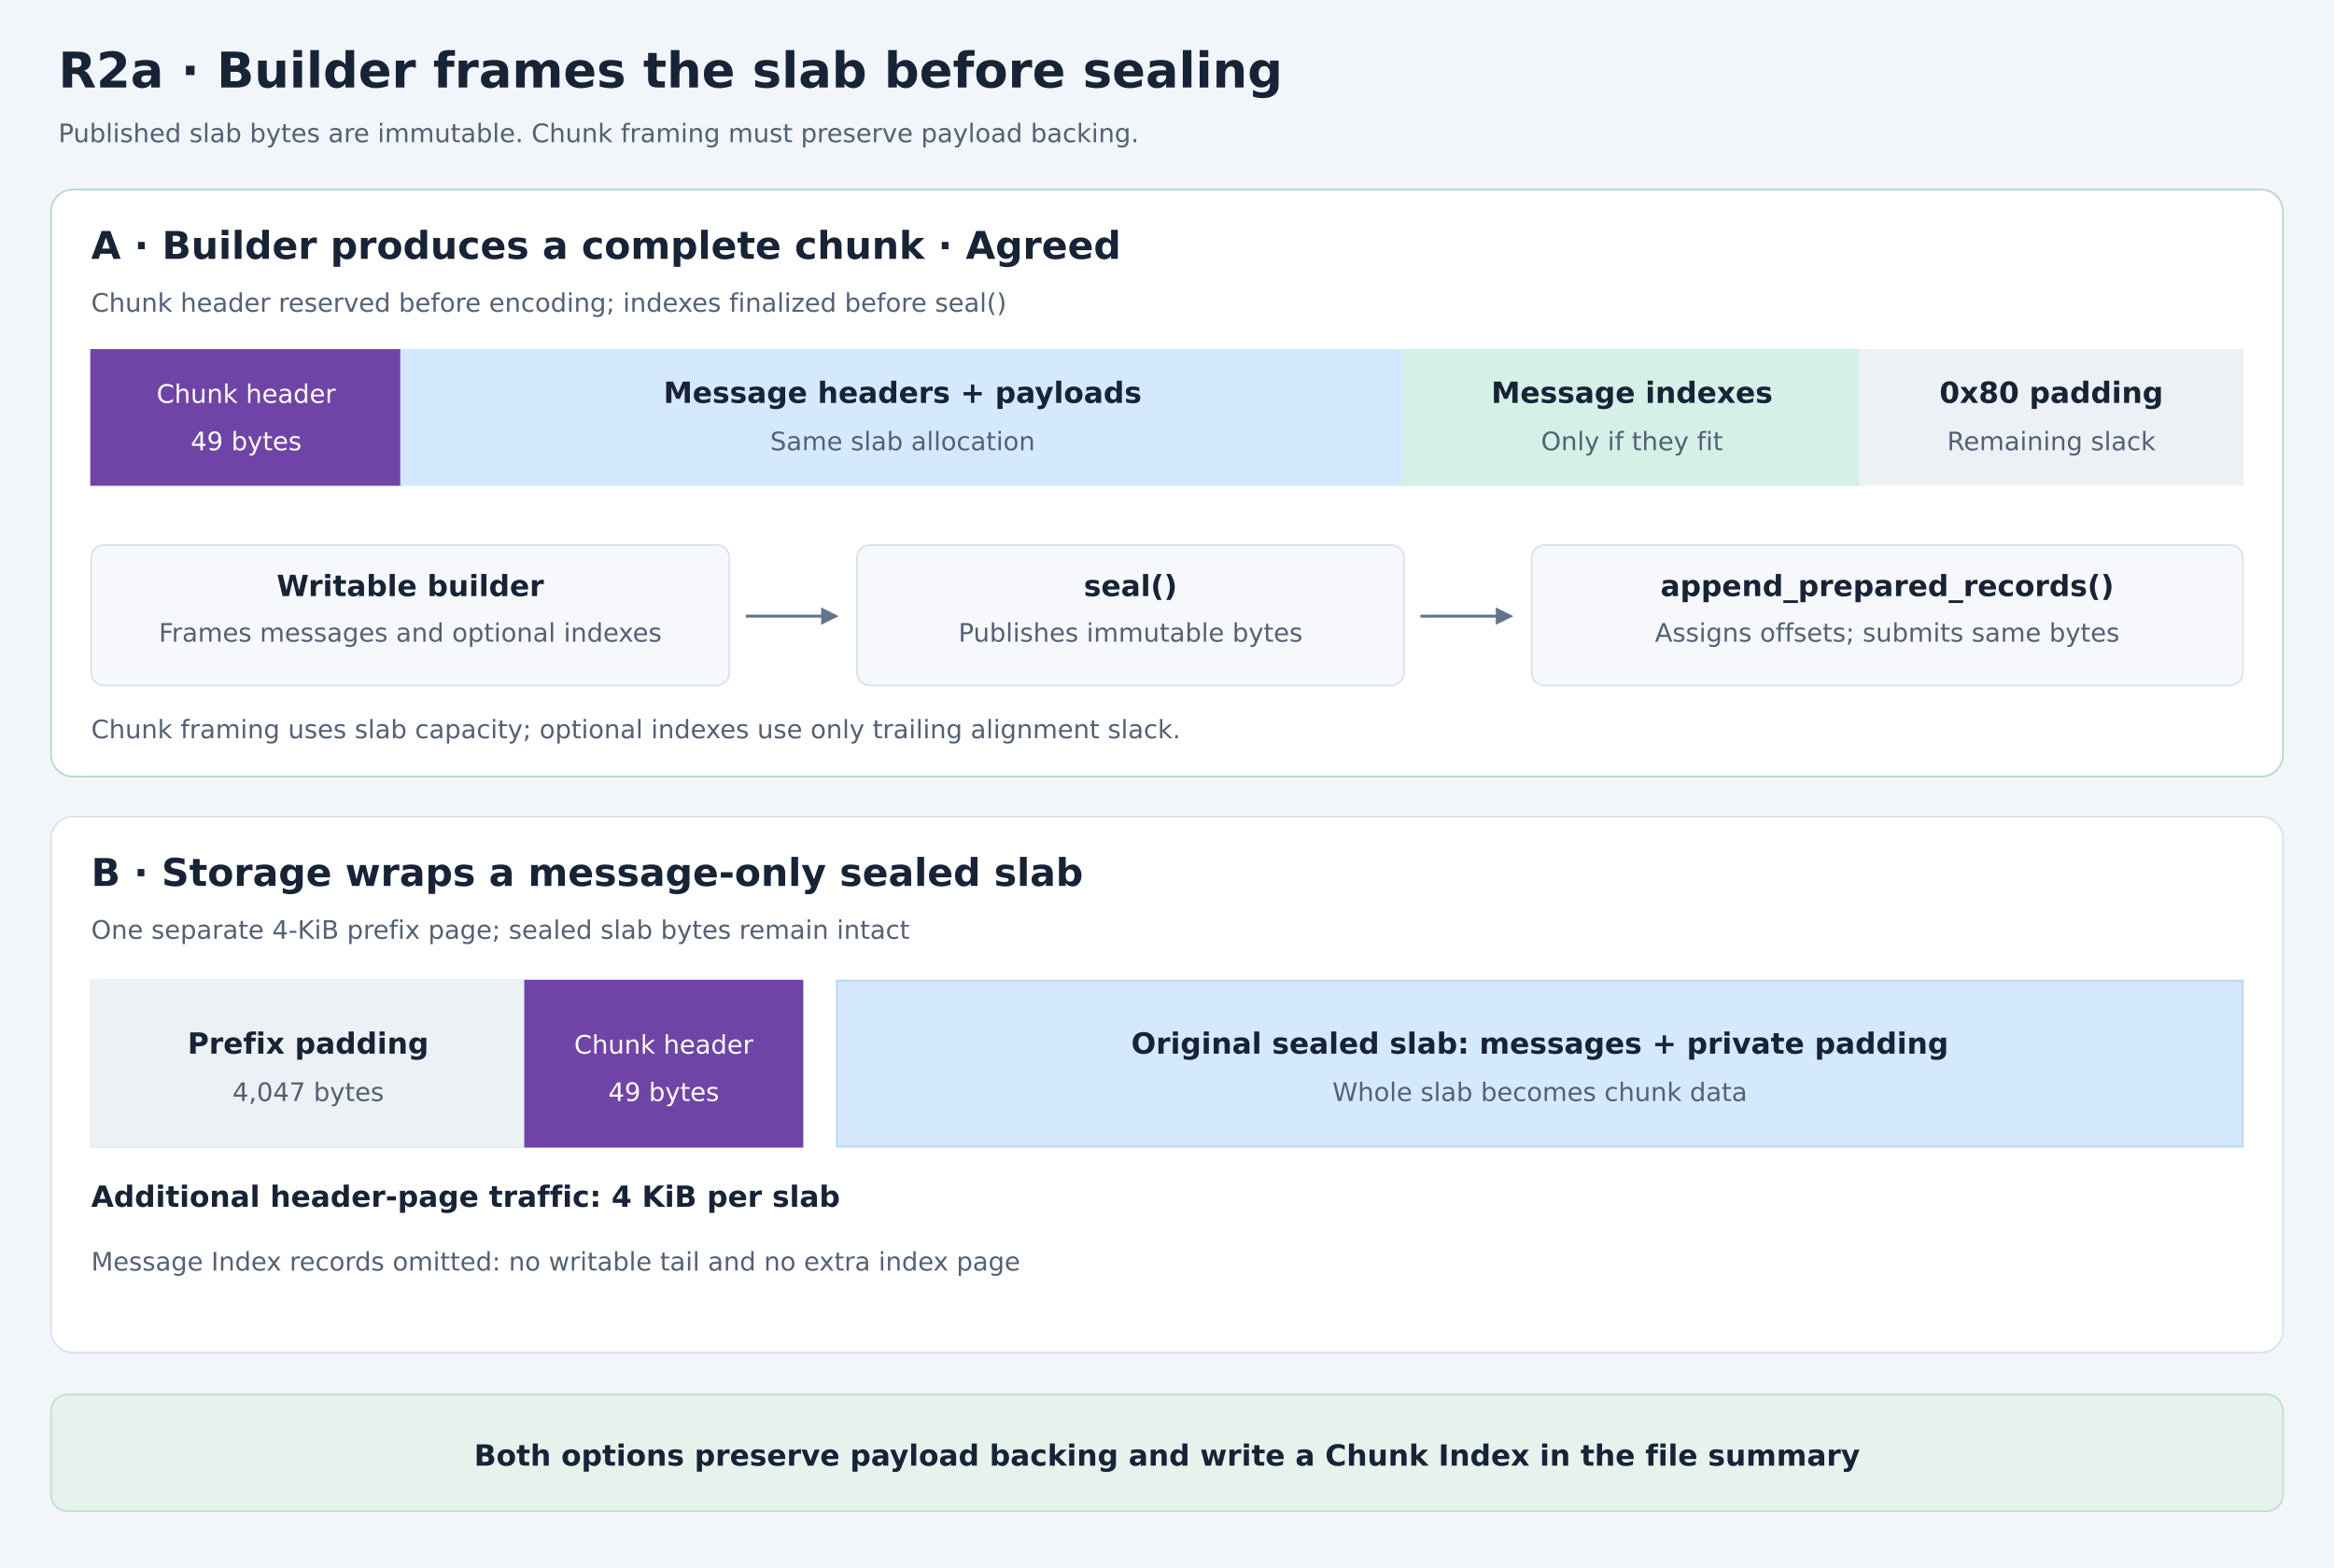
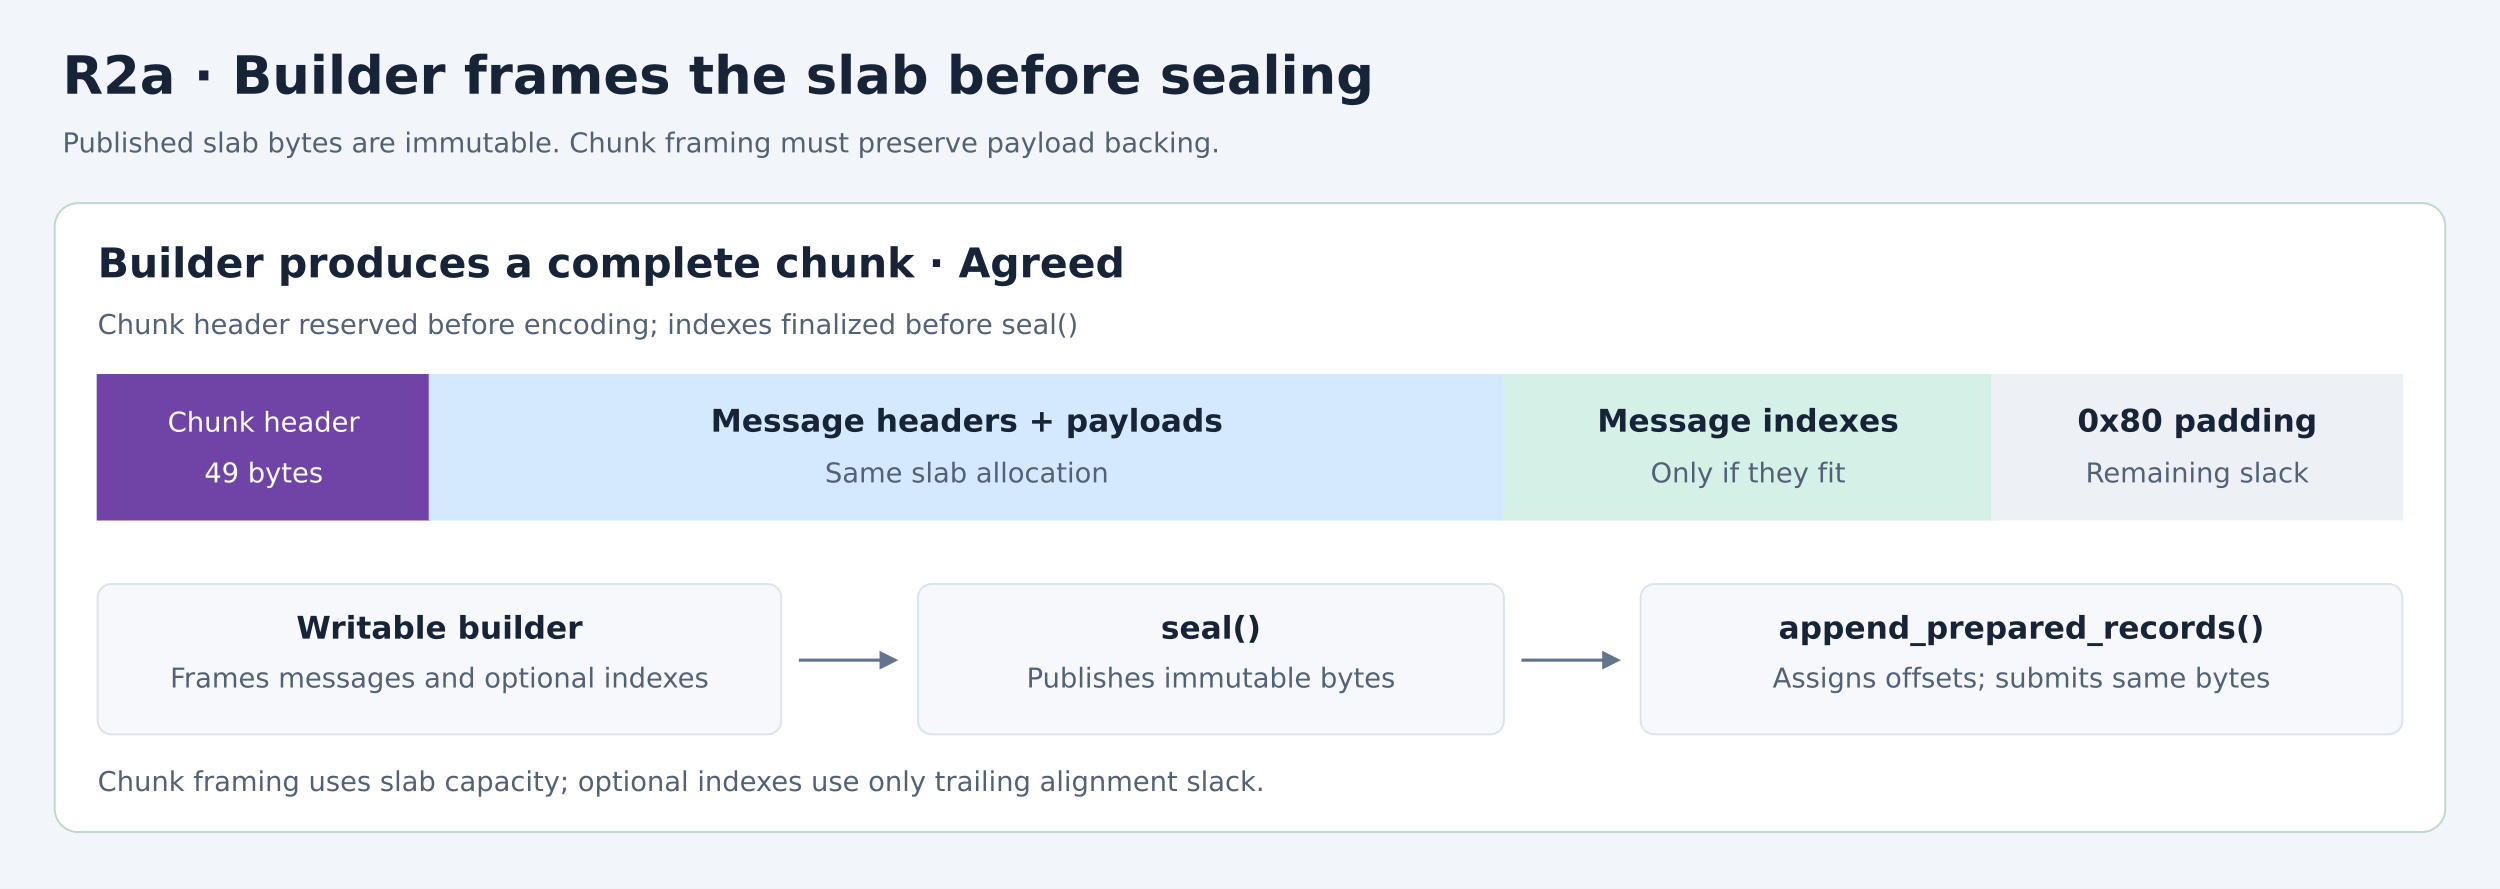
- <svg xmlns="http://www.w3.org/2000/svg" width="1280" height="860" viewBox="0 0 1280 860" role="img" aria-labelledby="title desc">
+ <svg xmlns="http://www.w3.org/2000/svg" width="1280" height="455" viewBox="0 0 1280 455" role="img" aria-labelledby="title desc">
  <defs>
    <marker id="arrow" viewBox="0 0 10 10" refX="8" refY="5" markerWidth="6" markerHeight="6" orient="auto">
      <path d="M0 0 L10 5 L0 10 Z" fill="#64748b" />
    </marker>
  </defs>
  <style>text{font-family:'DejaVu Sans',Arial,sans-serif;fill:#172337}.title{font-size:27px;font-weight:700}.section{font-size:21px;font-weight:700}.label{font-size:16px;font-weight:700}.small{font-size:14px}.muted{fill:#526176}.white{fill:#fff}</style>
-   <rect width="1280" height="860" fill="#f2f5fa" />
+   <rect width="1280" height="455" fill="#f2f5fa" />
  <text x="32" y="48" class="title" text-anchor="start">R2a · Builder frames the slab before sealing</text>
  <text x="32" y="78" class="small muted" text-anchor="start">Published slab bytes are immutable. Chunk framing must preserve payload backing.</text>
  <rect x="28" y="104" width="1224" height="322" rx="12" fill="#fff" stroke="#bcd9c9" />
-   <text x="50" y="142" class="section" text-anchor="start">A · Builder produces a complete chunk · Agreed</text>
+   <text x="50" y="142" class="section" text-anchor="start">Builder produces a complete chunk · Agreed</text>
  <text x="50" y="171" class="small muted" text-anchor="start">Chunk header reserved before encoding; indexes finalized before seal()</text>
  <rect x="50" y="192" width="170" height="74" rx="0" fill="#7044a7" stroke="#7044a7" />
  <text x="135.0" y="221" class="small white" text-anchor="middle">Chunk header</text>
  <text x="135.0" y="247" class="small white" text-anchor="middle">49 bytes</text>
  <rect x="220" y="192" width="550" height="74" rx="0" fill="#d5e9fe" stroke="#d5e9fe" />
  <text x="495.0" y="221" class="label" text-anchor="middle">Message headers + payloads</text>
  <text x="495.0" y="247" class="small muted" text-anchor="middle">Same slab allocation</text>
  <rect x="770" y="192" width="250" height="74" rx="0" fill="#d5f0e6" stroke="#d5f0e6" />
  <text x="895.0" y="221" class="label" text-anchor="middle">Message indexes</text>
  <text x="895.0" y="247" class="small muted" text-anchor="middle">Only if they fit</text>
  <rect x="1020" y="192" width="210" height="74" rx="0" fill="#edf1f6" stroke="#edf1f6" />
  <text x="1125.0" y="221" class="label" text-anchor="middle">0x80 padding</text>
  <text x="1125.0" y="247" class="small muted" text-anchor="middle">Remaining slack</text>
  <rect x="50" y="299" width="350" height="77" rx="7" fill="#f6f8fb" stroke="#dbe3ed" />
  <text x="225.0" y="327" class="label" text-anchor="middle">Writable builder</text>
  <text x="225.0" y="352" class="small muted" text-anchor="middle">Frames messages and optional indexes</text>
  <rect x="470" y="299" width="300" height="77" rx="7" fill="#f6f8fb" stroke="#dbe3ed" />
  <text x="620.0" y="327" class="label" text-anchor="middle">seal()</text>
  <text x="620.0" y="352" class="small muted" text-anchor="middle">Publishes immutable bytes</text>
  <rect x="840" y="299" width="390" height="77" rx="7" fill="#f6f8fb" stroke="#dbe3ed" />
  <text x="1035.0" y="327" class="label" text-anchor="middle">append_prepared_records()</text>
  <text x="1035.0" y="352" class="small muted" text-anchor="middle">Assigns offsets; submits same bytes</text>
  <line x1="409" y1="338" x2="458" y2="338" stroke="#64748b" stroke-width="1.6" marker-end="url(#arrow)" />
  <line x1="779" y1="338" x2="828" y2="338" stroke="#64748b" stroke-width="1.6" marker-end="url(#arrow)" />
  <text x="50" y="405" class="small muted" text-anchor="start">Chunk framing uses slab capacity; optional indexes use only trailing alignment slack.</text>
-   <rect x="28" y="448" width="1224" height="294" rx="12" fill="#fff" stroke="#dbe3ed" />
-   <text x="50" y="486" class="section" text-anchor="start">B · Storage wraps a message-only sealed slab</text>
-   <text x="50" y="515" class="small muted" text-anchor="start">One separate 4-KiB prefix page; sealed slab bytes remain intact</text>
-   <rect x="50" y="538" width="390" height="91" rx="0" fill="#f0eafa" stroke="#c6afe9" />
-   <rect x="50" y="538" width="238" height="91" rx="0" fill="#edf1f6" stroke="#edf1f6" />
-   <text x="169" y="578" class="label" text-anchor="middle">Prefix padding</text>
-   <text x="169" y="604" class="small muted" text-anchor="middle">4,047 bytes</text>
-   <rect x="288" y="538" width="152" height="91" rx="0" fill="#7044a7" stroke="#7044a7" />
-   <text x="364" y="578" class="small white" text-anchor="middle">Chunk header</text>
-   <text x="364" y="604" class="small white" text-anchor="middle">49 bytes</text>
-   <rect x="459" y="538" width="771" height="91" rx="0" fill="#d5e9fe" stroke="#bcd5f0" />
-   <text x="844.5" y="578" class="label" text-anchor="middle">Original sealed slab: messages + private padding</text>
-   <text x="844.5" y="604" class="small muted" text-anchor="middle">Whole slab becomes chunk data</text>
-   <text x="50" y="662" class="label" text-anchor="start">Additional header-page traffic: 4 KiB per slab</text>
-   <text x="50" y="697" class="small muted" text-anchor="start">Message Index records omitted: no writable tail and no extra index page</text>
-   <rect x="28" y="765" width="1224" height="64" rx="9" fill="#e6f3ec" stroke="#c2dfce" />
-   <text x="640" y="804" class="label" text-anchor="middle">Both options preserve payload backing and write a Chunk Index in the file summary</text>
</svg>
